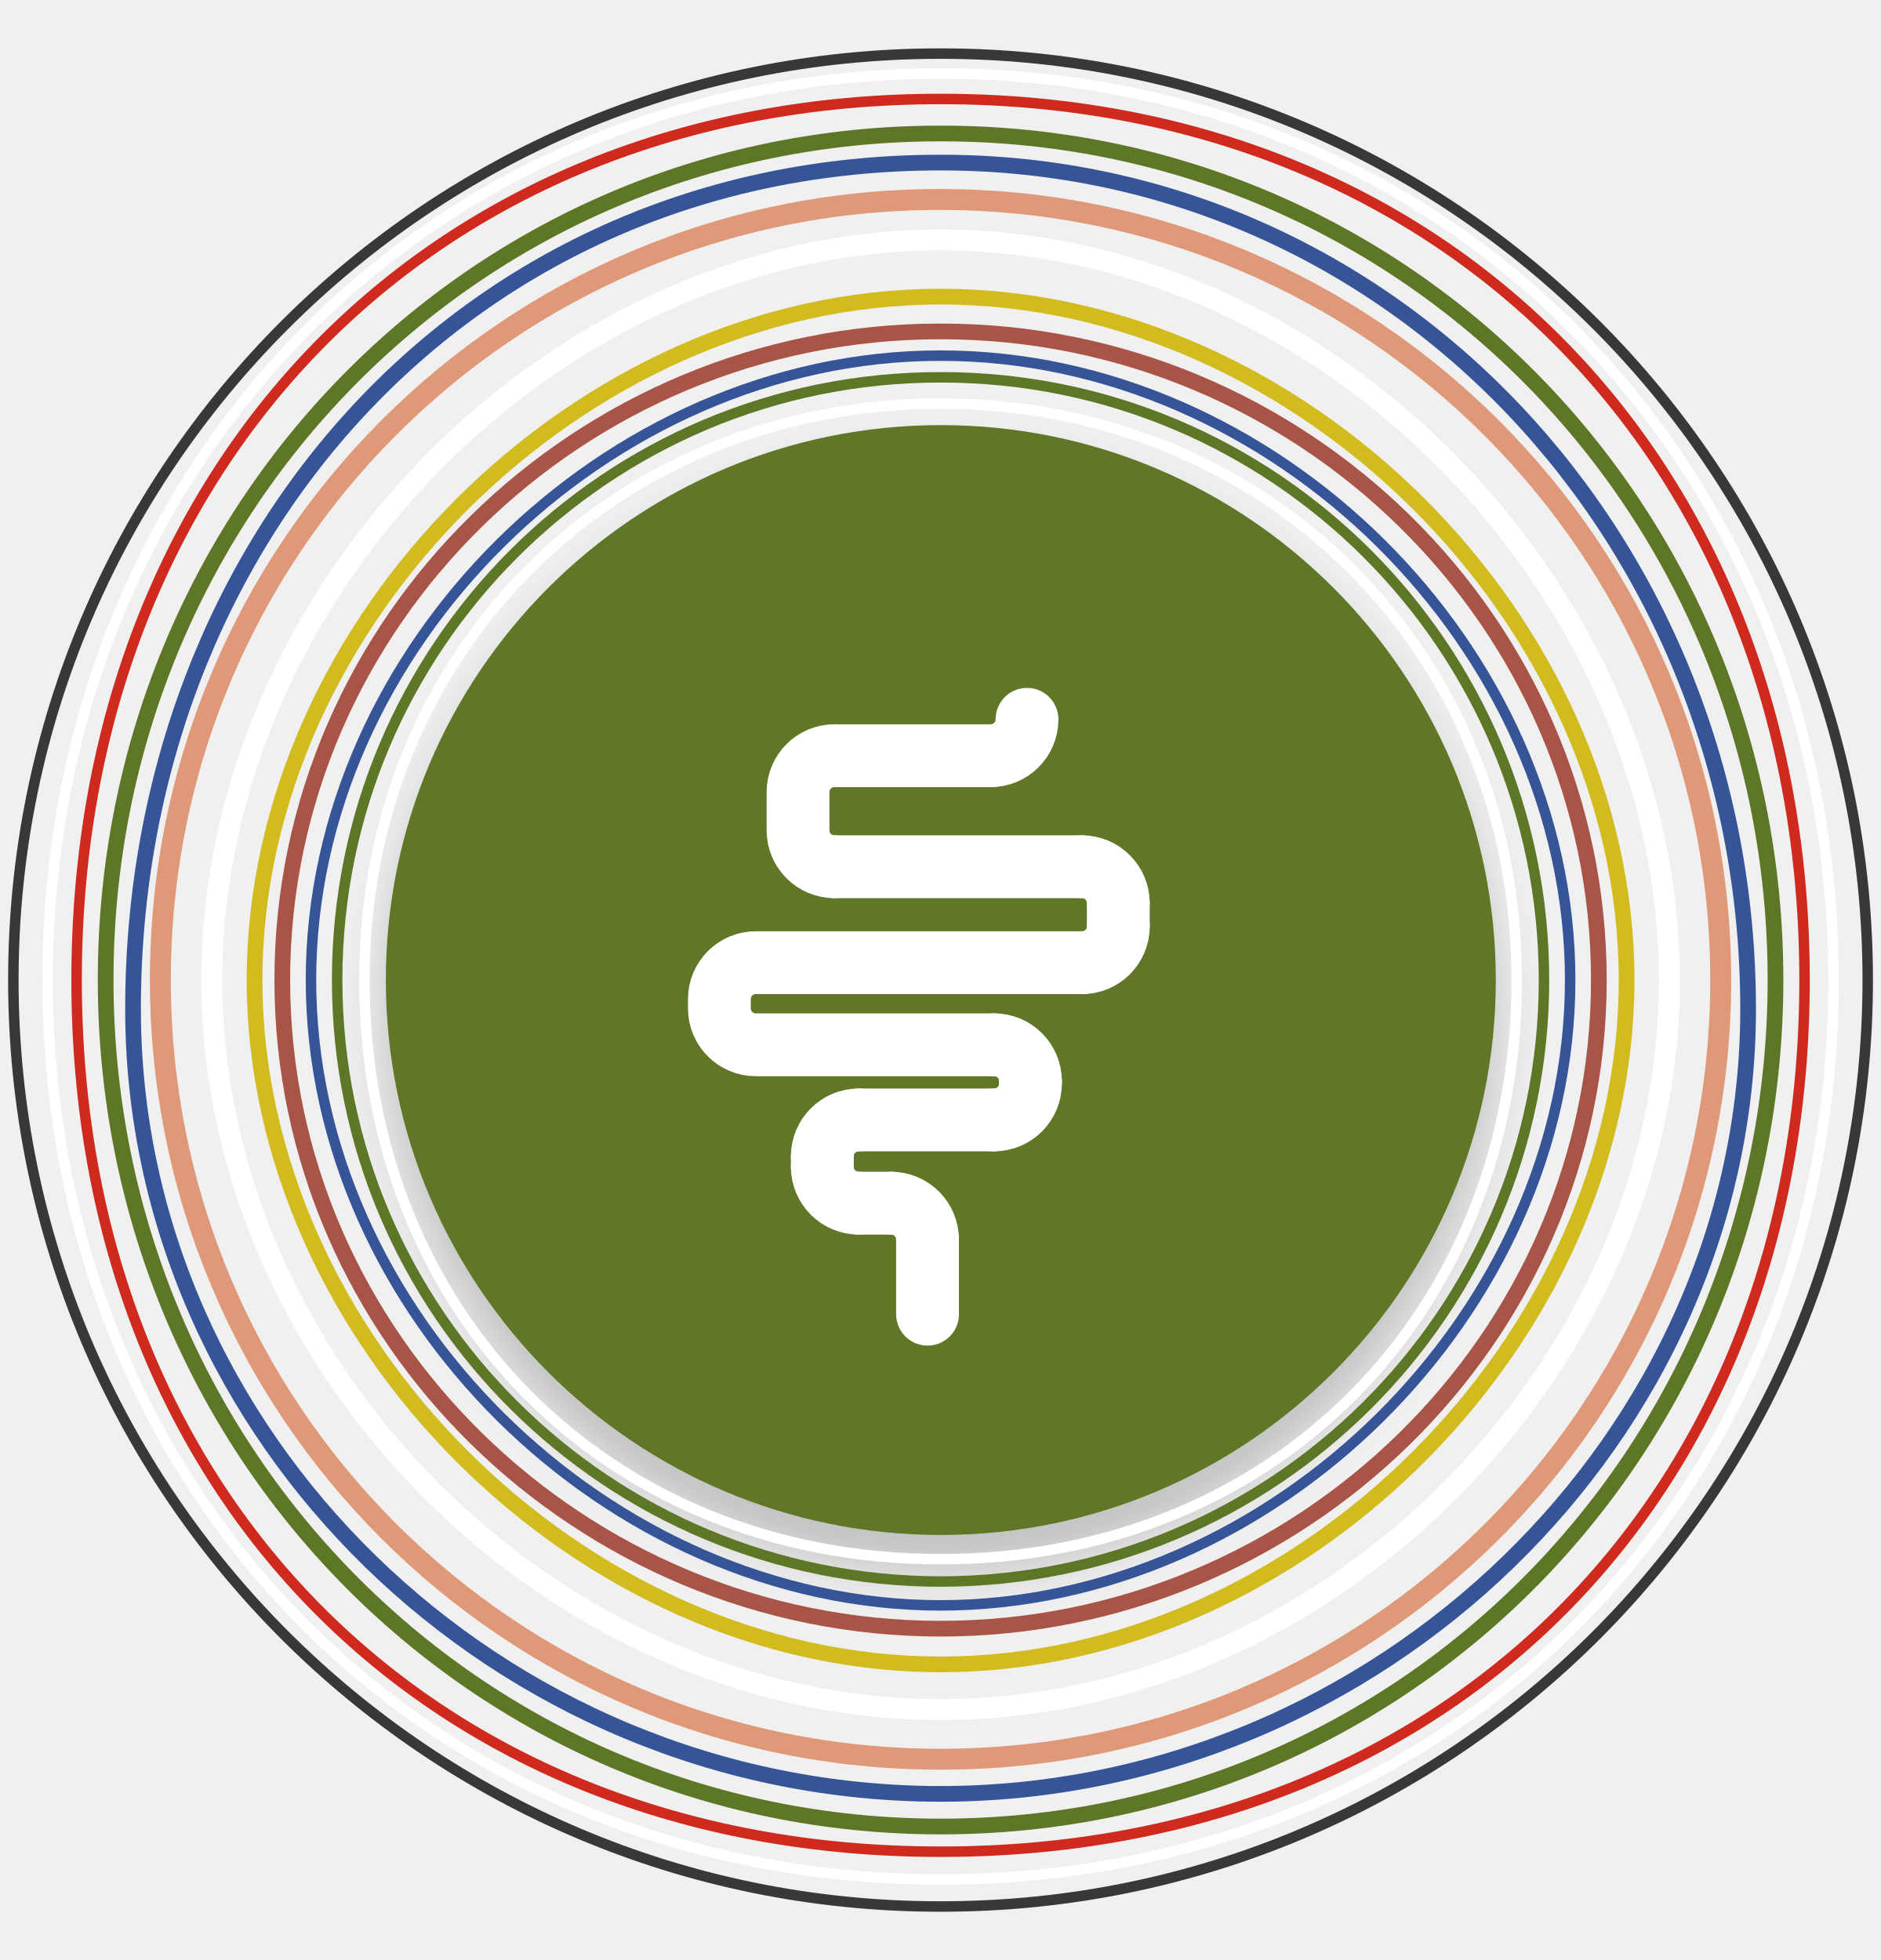
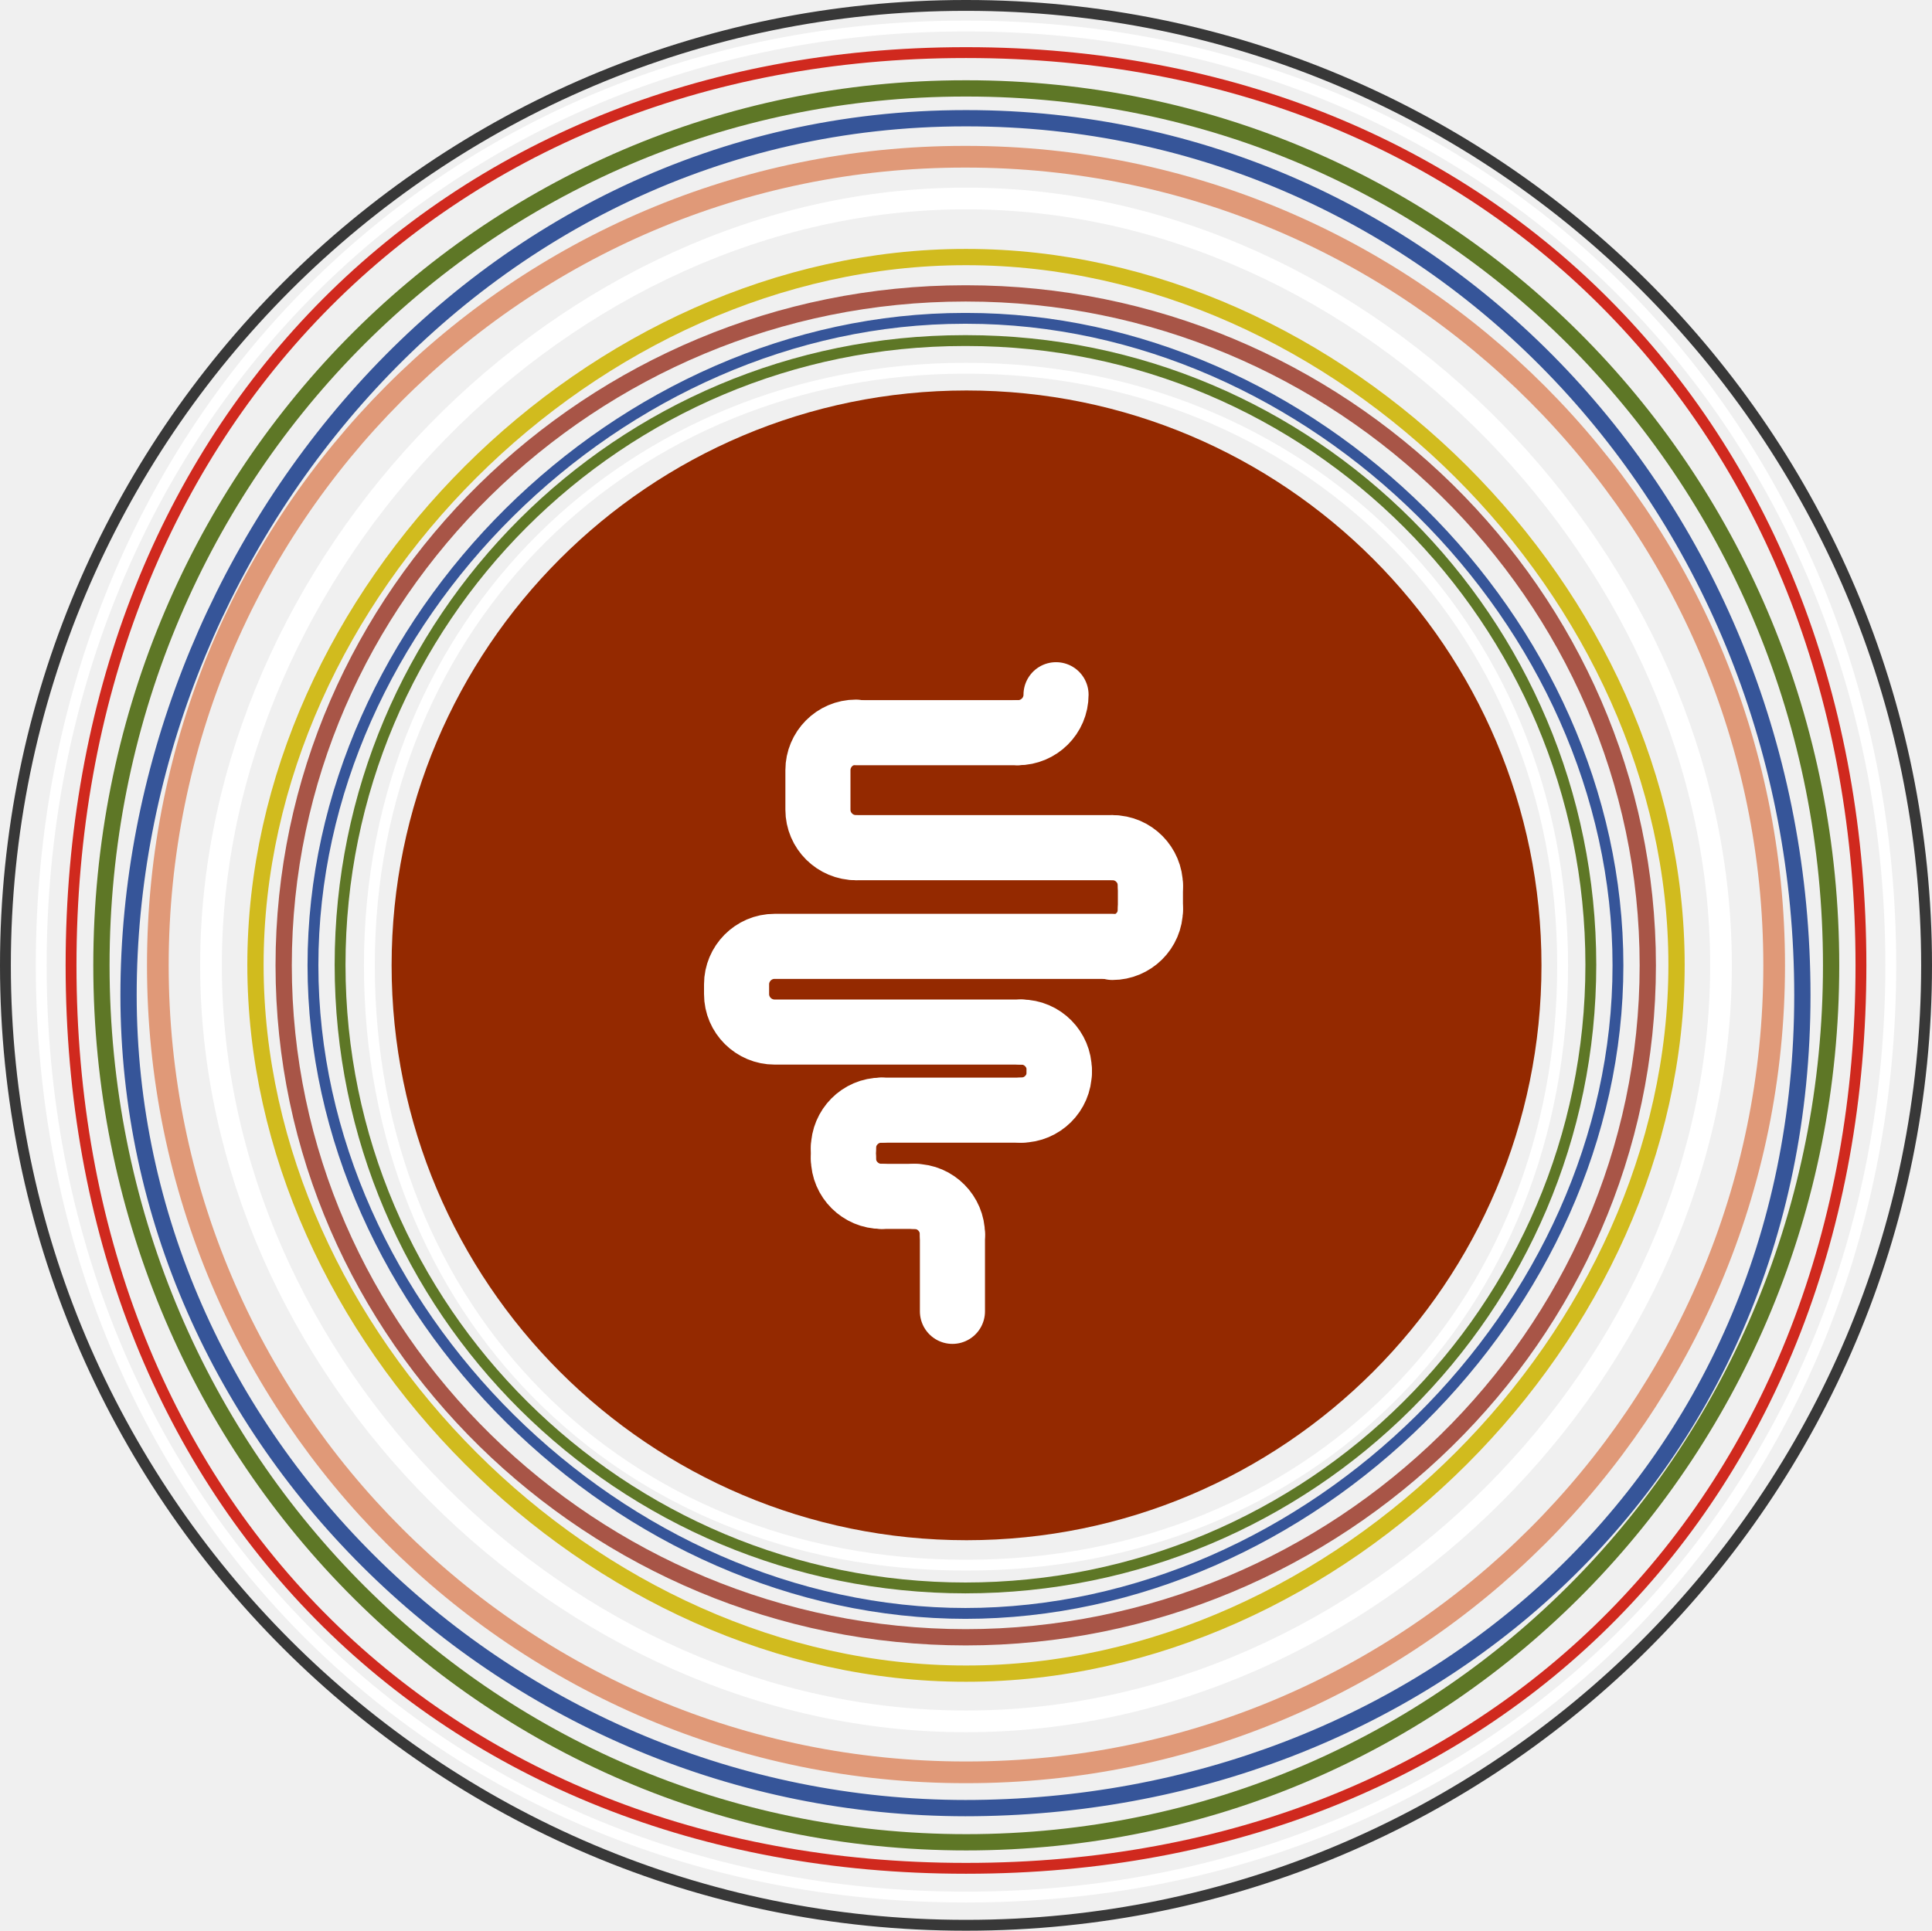
- <svg xmlns="http://www.w3.org/2000/svg" id="Body" viewBox="0 0 359.26 374.42">
+ <svg xmlns="http://www.w3.org/2000/svg" id="Body" version="1.1" viewBox="0 0 356.2 356">
  <defs>
    <style>
-       .cls-1 {
+       .st0 {
        stroke: #383838;
      }

-       .cls-1, .cls-2, .cls-3, .cls-4, .cls-5, .cls-6, .cls-7, .cls-8, .cls-9, .cls-10, .cls-11, .cls-12 {
+       .st0, .st1, .st2, .st3, .st4, .st5, .st6, .st7, .st8, .st9, .st10, .st11 {
        fill: none;
        stroke-miterlimit: 10;
      }

-       .cls-1, .cls-2, .cls-8, .cls-10, .cls-12 {
+       .st0, .st1, .st7, .st9, .st11 {
        stroke-width: 2px;
      }

-       .cls-2, .cls-11 {
+       .st1, .st10 {
        stroke: #365599;
      }

-       .cls-3 {
+       .st2 {
        stroke: #e09978;
      }

-       .cls-3, .cls-5 {
+       .st2, .st4 {
        stroke-width: 4px;
      }

-       .cls-4, .cls-6, .cls-7, .cls-11 {
+       .st12 {
+         fill: #942900;
+       }
+ 
+       .st3, .st5, .st6, .st10 {
        stroke-width: 3px;
      }

-       .cls-4, .cls-12 {
+       .st3, .st11 {
        stroke: #5e7726;
      }

-       .cls-13 {
-         filter: url(#drop-shadow-1);
-       }
- 
-       .cls-5, .cls-9, .cls-10 {
+       .st4, .st8, .st9 {
        stroke: #fff;
      }

-       .cls-6 {
+       .st5 {
        stroke: #a85547;
      }

-       .cls-7 {
+       .st6 {
        stroke: #d1bb1e;
      }

-       .cls-8 {
+       .st7 {
        stroke: #d0291e;
      }

-       .cls-9 {
+       .st8 {
        stroke-linecap: round;
        stroke-width: 12px;
      }
- 
-       .cls-14 {
-         fill: #5e7726;
-       }
    </style>
-     <filter id="drop-shadow-1" x="58.55" y="72.21" width="243" height="244" filterUnits="userSpaceOnUse">
-       <feOffset dx="0" dy="7" />
-       <feGaussianBlur result="blur" stdDeviation="5" />
-       <feFlood flood-color="#000" flood-opacity=".2" />
-       <feComposite in2="blur" operator="in" />
-       <feComposite in="SourceGraphic" />
-     </filter>
  </defs>
-   <g class="cls-13">
-     <circle class="cls-14" cx="179.71" cy="187.22" r="106.01" />
-   </g>
-   <path class="cls-9" d="M189.21,144.37c3.84,0,6.96-3.11,6.96-6.96" />
-   <path class="cls-9" d="M159.39,144.37h29.82" />
-   <path class="cls-9" d="M159.39,165.57c-3.84,0-6.96-3.11-6.96-6.96v-7.29c0-3.84,3.11-6.96,6.96-6.96" />
-   <path class="cls-9" d="M206.66,165.57h-47.26" />
-   <path class="cls-9" d="M213.61,172.53c0-3.84-3.11-6.96-6.96-6.96" />
-   <path class="cls-9" d="M213.61,176.95v-4.42" />
-   <path class="cls-9" d="M206.66,183.91c3.84,0,6.96-3.11,6.96-6.96" />
-   <path class="cls-9" d="M189.87,199.59h-45.5c-3.84,0-6.96-3.11-6.96-6.96v-1.77c0-3.84,3.11-6.96,6.96-6.96h62.28" />
-   <path class="cls-9" d="M196.83,206.54c0-3.84-3.11-6.96-6.96-6.96" />
-   <path class="cls-9" d="M196.83,206.99v-.44" />
-   <path class="cls-9" d="M189.87,213.94c3.84,0,6.96-3.11,6.96-6.96" />
-   <path class="cls-9" d="M164.03,213.94h25.84" />
-   <path class="cls-9" d="M157.07,220.9c0-3.84,3.11-6.96,6.96-6.96" />
-   <path class="cls-9" d="M157.07,222.89v-1.99" />
-   <path class="cls-9" d="M164.03,229.84c-3.84,0-6.96-3.11-6.96-6.96" />
-   <path class="cls-9" d="M170.21,229.84h-6.18" />
-   <path class="cls-9" d="M177.17,236.8c0-3.84-3.11-6.96-6.96-6.96" />
-   <path class="cls-9" d="M177.17,251.05v-14.25" />
-   <path class="cls-12" d="M179.78,72.08c63.59,0,115.14,51.55,115.14,115.14s-51.79,114.9-115.38,114.9h.24c-63.59,0-115.38-51.31-115.38-114.9s51.55-115.14,115.14-115.14h.24Z" />
-   <path class="cls-6" d="M179.78,63.31c68.74,0,125.62,55.48,125.62,123.91,0,68.43-57.06,123.91-125.79,123.91h.1c-68.74,0-125.79-55.48-125.79-123.91s56.88-123.91,125.62-123.91h.24Z" />
-   <path class="cls-5" d="M179.78,45.85c73.96,0,139.09,67.41,139.09,141.37s-65.13,139.35-139.09,139.35h-.24c-73.96,0-139.09-65.39-139.09-139.35S105.58,45.85,179.54,45.85h.24Z" />
-   <path class="cls-3" d="M179.78,336.06c82.24,0,148.9-66.61,148.9-148.84S261.87,38.11,179.63,38.11h-.3c-82.24,0-148.7,66.87-148.7,149.11s66.67,148.84,148.9,148.84h.24Z" />
-   <path class="cls-4" d="M179.78,25.5c89.31,0,159.36,72.4,159.36,161.71s-70.22,161.71-159.53,161.71h.1c-89.31,0-159.53-72.4-159.53-161.71S90.22,25.5,179.54,25.5h.24Z" />
-   <path class="cls-1" d="M179.78,10.24c97.74,0,176.98,79.24,176.98,176.98s-79.24,176.98-176.98,176.98h-.24C81.79,364.2,2.55,284.96,2.55,187.22S81.79,10.24,179.54,10.24h.24Z" />
-   <path class="cls-10" d="M179.78,77.1c61.44,0,109.94,46.53,109.94,110.12s-46.35,110.63-109.94,110.63h-.24c-63.59,0-109.94-47.04-109.94-110.63s48.5-110.12,109.94-110.12h.24Z" />
-   <path class="cls-2" d="M179.78,67.94c63.59,0,120.14,55.69,120.14,119.28s-56.78,119.46-120.37,119.46h.22c-63.59,0-120.37-55.87-120.37-119.46s56.55-119.28,120.14-119.28h.24Z" />
-   <path class="cls-7" d="M179.78,56.67c68.74,0,130.92,62.11,130.92,130.54,0,68.43-62.19,130.73-130.92,130.73h-.24c-68.74,0-130.92-62.3-130.92-130.73S110.8,56.67,179.54,56.67h.24Z" />
-   <path class="cls-10" d="M179.78,14.05c97.74,0,170.45,75.43,170.45,173.17s-72.71,171.81-170.45,171.81h-.24c-97.74,0-170.45-74.07-170.45-171.81S81.79,14.05,179.54,14.05h.24Z" />
-   <path class="cls-8" d="M179.78,18.91c97.74,0,164.91,70.57,164.91,168.31s-67.16,166.51-164.91,166.51h-.24c-97.74,0-164.91-68.77-164.91-166.51S81.79,18.91,179.54,18.91h.24Z" />
-   <path class="cls-11" d="M179.78,31.06c86.58,0,154.13,72.4,154.13,161.71,0,81.54-70.48,149.92-154.37,149.92h.24c-84.79,0-154.37-68.38-154.37-149.92,0-89.31,63.53-161.71,154.13-161.71h.24Z" />
+   <circle class="st12" cx="178.2" cy="178" r="106" />
+   <path class="st8" d="M187.7,135.1c3.8,0,7-3.1,7-7" />
+   <path class="st8" d="M157.8,135.1h29.8" />
+   <path class="st8" d="M157.8,156.3c-3.8,0-7-3.1-7-7v-7.3c0-3.8,3.1-7,7-7" />
+   <path class="st8" d="M205.1,156.3h-47.3" />
+   <path class="st8" d="M212.1,163.3c0-3.8-3.1-7-7-7" />
+   <path class="st8" d="M212.1,167.7v-4.4" />
+   <path class="st8" d="M205.1,174.7c3.8,0,7-3.1,7-7" />
+   <path class="st8" d="M188.3,190.3h-45.5c-3.8,0-7-3.1-7-7v-1.8c0-3.8,3.1-7,7-7h62.3" />
+   <path class="st8" d="M195.3,197.3c0-3.8-3.1-7-7-7" />
+   <path class="st8" d="M195.3,197.8v-.4" />
+   <path class="st8" d="M188.3,204.7c3.8,0,7-3.1,7-7" />
+   <path class="st8" d="M162.5,204.7h25.8" />
+   <path class="st8" d="M155.5,211.7c0-3.8,3.1-7,7-7" />
+   <path class="st8" d="M155.5,213.6v-2" />
+   <path class="st8" d="M162.5,220.6c-3.8,0-7-3.1-7-7" />
+   <path class="st8" d="M168.7,220.6h-6.2" />
+   <path class="st8" d="M175.6,227.6c0-3.8-3.1-7-7-7" />
+   <path class="st8" d="M175.6,241.8v-14.2" />
+   <path class="st11" d="M178.2,62.8c63.6,0,115.1,51.6,115.1,115.1s-51.8,114.9-115.4,114.9h.2c-63.6,0-115.4-51.3-115.4-114.9s51.5-115.1,115.1-115.1h.2Z" />
+   <path class="st5" d="M178.2,54.1c68.7,0,125.6,55.5,125.6,123.9s-57.1,123.9-125.8,123.9h.1c-68.7,0-125.8-55.5-125.8-123.9s56.9-123.9,125.6-123.9c0,0,.2,0,.2,0Z" />
+   <path class="st4" d="M178.2,36.6c74,0,139.1,67.4,139.1,141.4s-65.1,139.4-139.1,139.4h-.2c-74,0-139.1-65.4-139.1-139.4S104,36.6,178,36.6h.2Z" />
+   <path class="st2" d="M178.2,326.8c82.2,0,148.9-66.6,148.9-148.8S260.3,28.9,178.1,28.9h-.3C95.5,28.9,29.1,95.7,29.1,178s66.7,148.8,148.9,148.8h.2Z" />
+   <path class="st3" d="M178.2,16.3c89.3,0,159.4,72.4,159.4,161.7s-70.2,161.7-159.5,161.7h.1c-89.3,0-159.5-72.4-159.5-161.7S88.7,16.3,178,16.3h.2Z" />
+   <path class="st0" d="M178.2,1c97.7,0,177,79.2,177,177s-79.2,177-177,177h-.2C80.2,355,1,275.7,1,178S80.2,1,178,1h.2Z" />
+   <path class="st9" d="M178.2,67.9c61.4,0,109.9,46.5,109.9,110.1s-46.4,110.6-109.9,110.6h-.2c-63.6,0-109.9-47-109.9-110.6s48.5-110.1,109.9-110.1h.2Z" />
+   <path class="st1" d="M178.2,58.7c63.6,0,120.1,55.7,120.1,119.3s-56.8,119.5-120.4,119.5h.2c-63.6,0-120.4-55.9-120.4-119.5s56.5-119.3,120.1-119.3h.2Z" />
+   <path class="st6" d="M178.2,47.4c68.7,0,130.9,62.1,130.9,130.5s-62.2,130.7-130.9,130.7h-.2c-68.7,0-130.9-62.3-130.9-130.7S109.3,47.4,178,47.4h.2Z" />
+   <path class="st9" d="M178.2,4.8c97.7,0,170.4,75.4,170.4,173.2s-72.7,171.8-170.4,171.8h-.2c-97.7,0-170.4-74.1-170.4-171.8S80.2,4.8,178,4.8h.2Z" />
+   <path class="st7" d="M178.2,9.7c97.7,0,164.9,70.6,164.9,168.3s-67.2,166.5-164.9,166.5h-.2c-97.7,0-164.9-68.8-164.9-166.5S80.2,9.7,178,9.7h.2Z" />
+   <path class="st10" d="M178.2,21.8c86.6,0,154.1,72.4,154.1,161.7s-70.5,149.9-154.4,149.9h.2c-84.8,0-154.4-68.4-154.4-149.9S87.4,21.8,178,21.8h.2,0Z" />
</svg>
